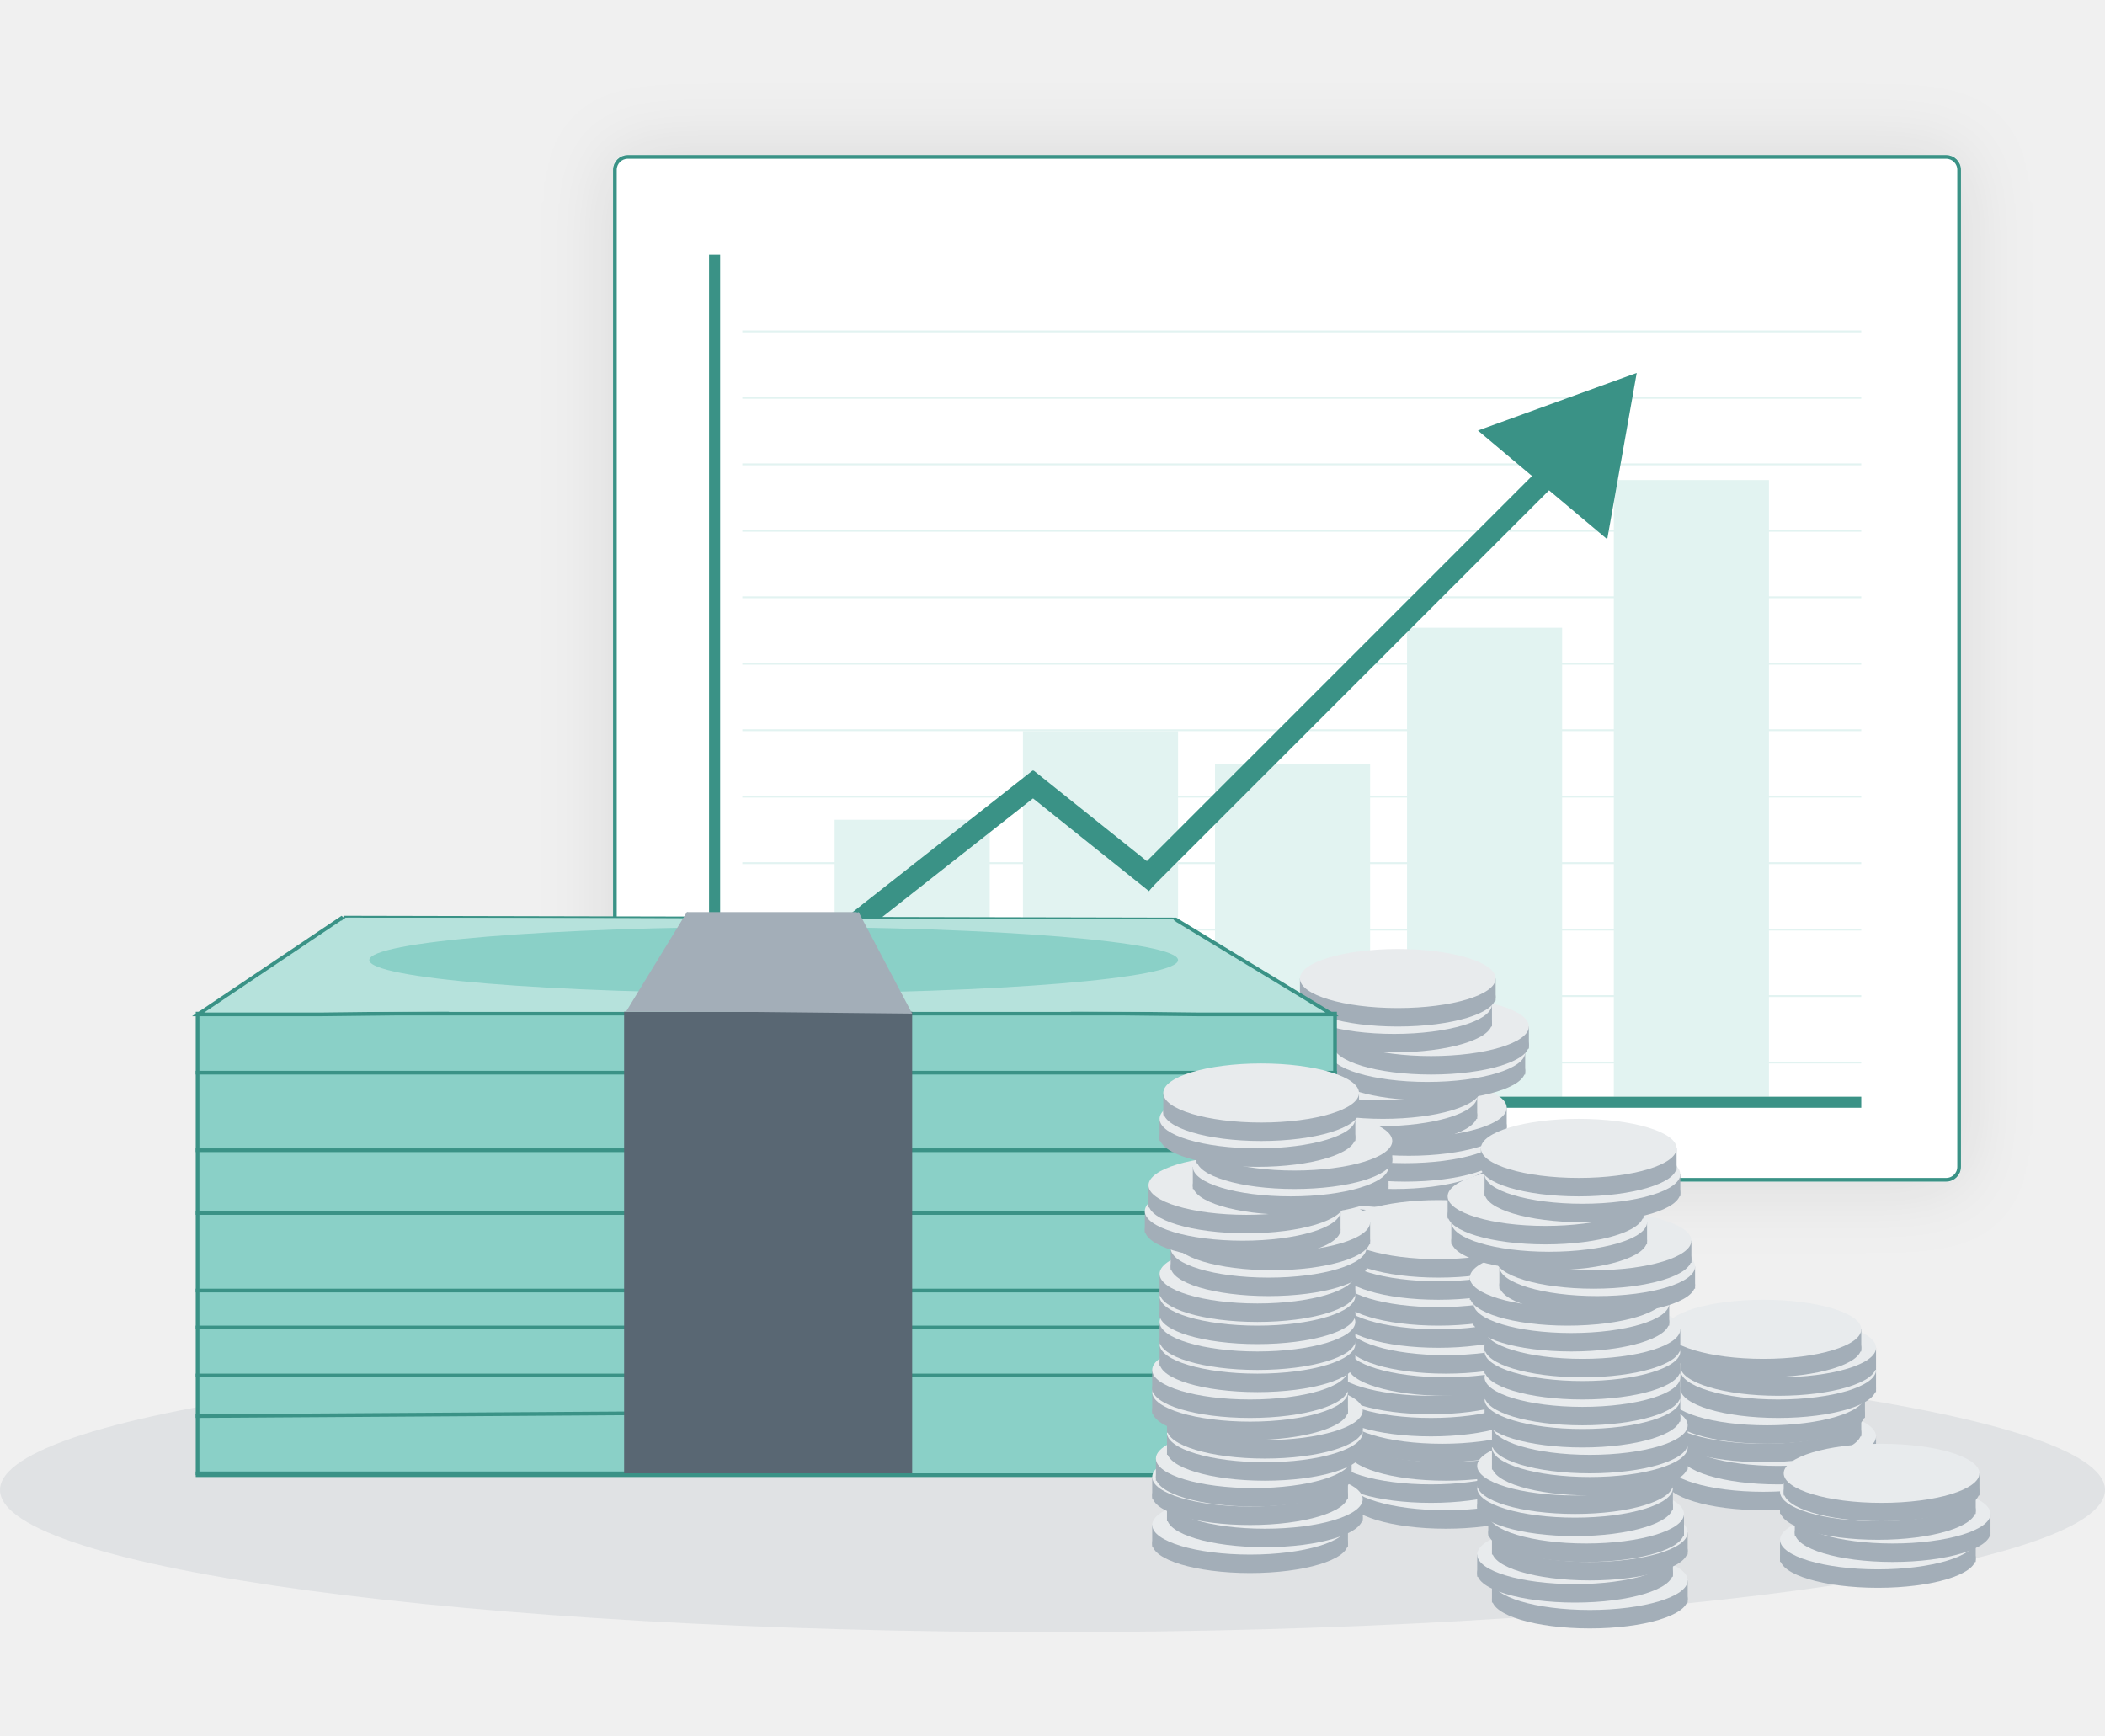
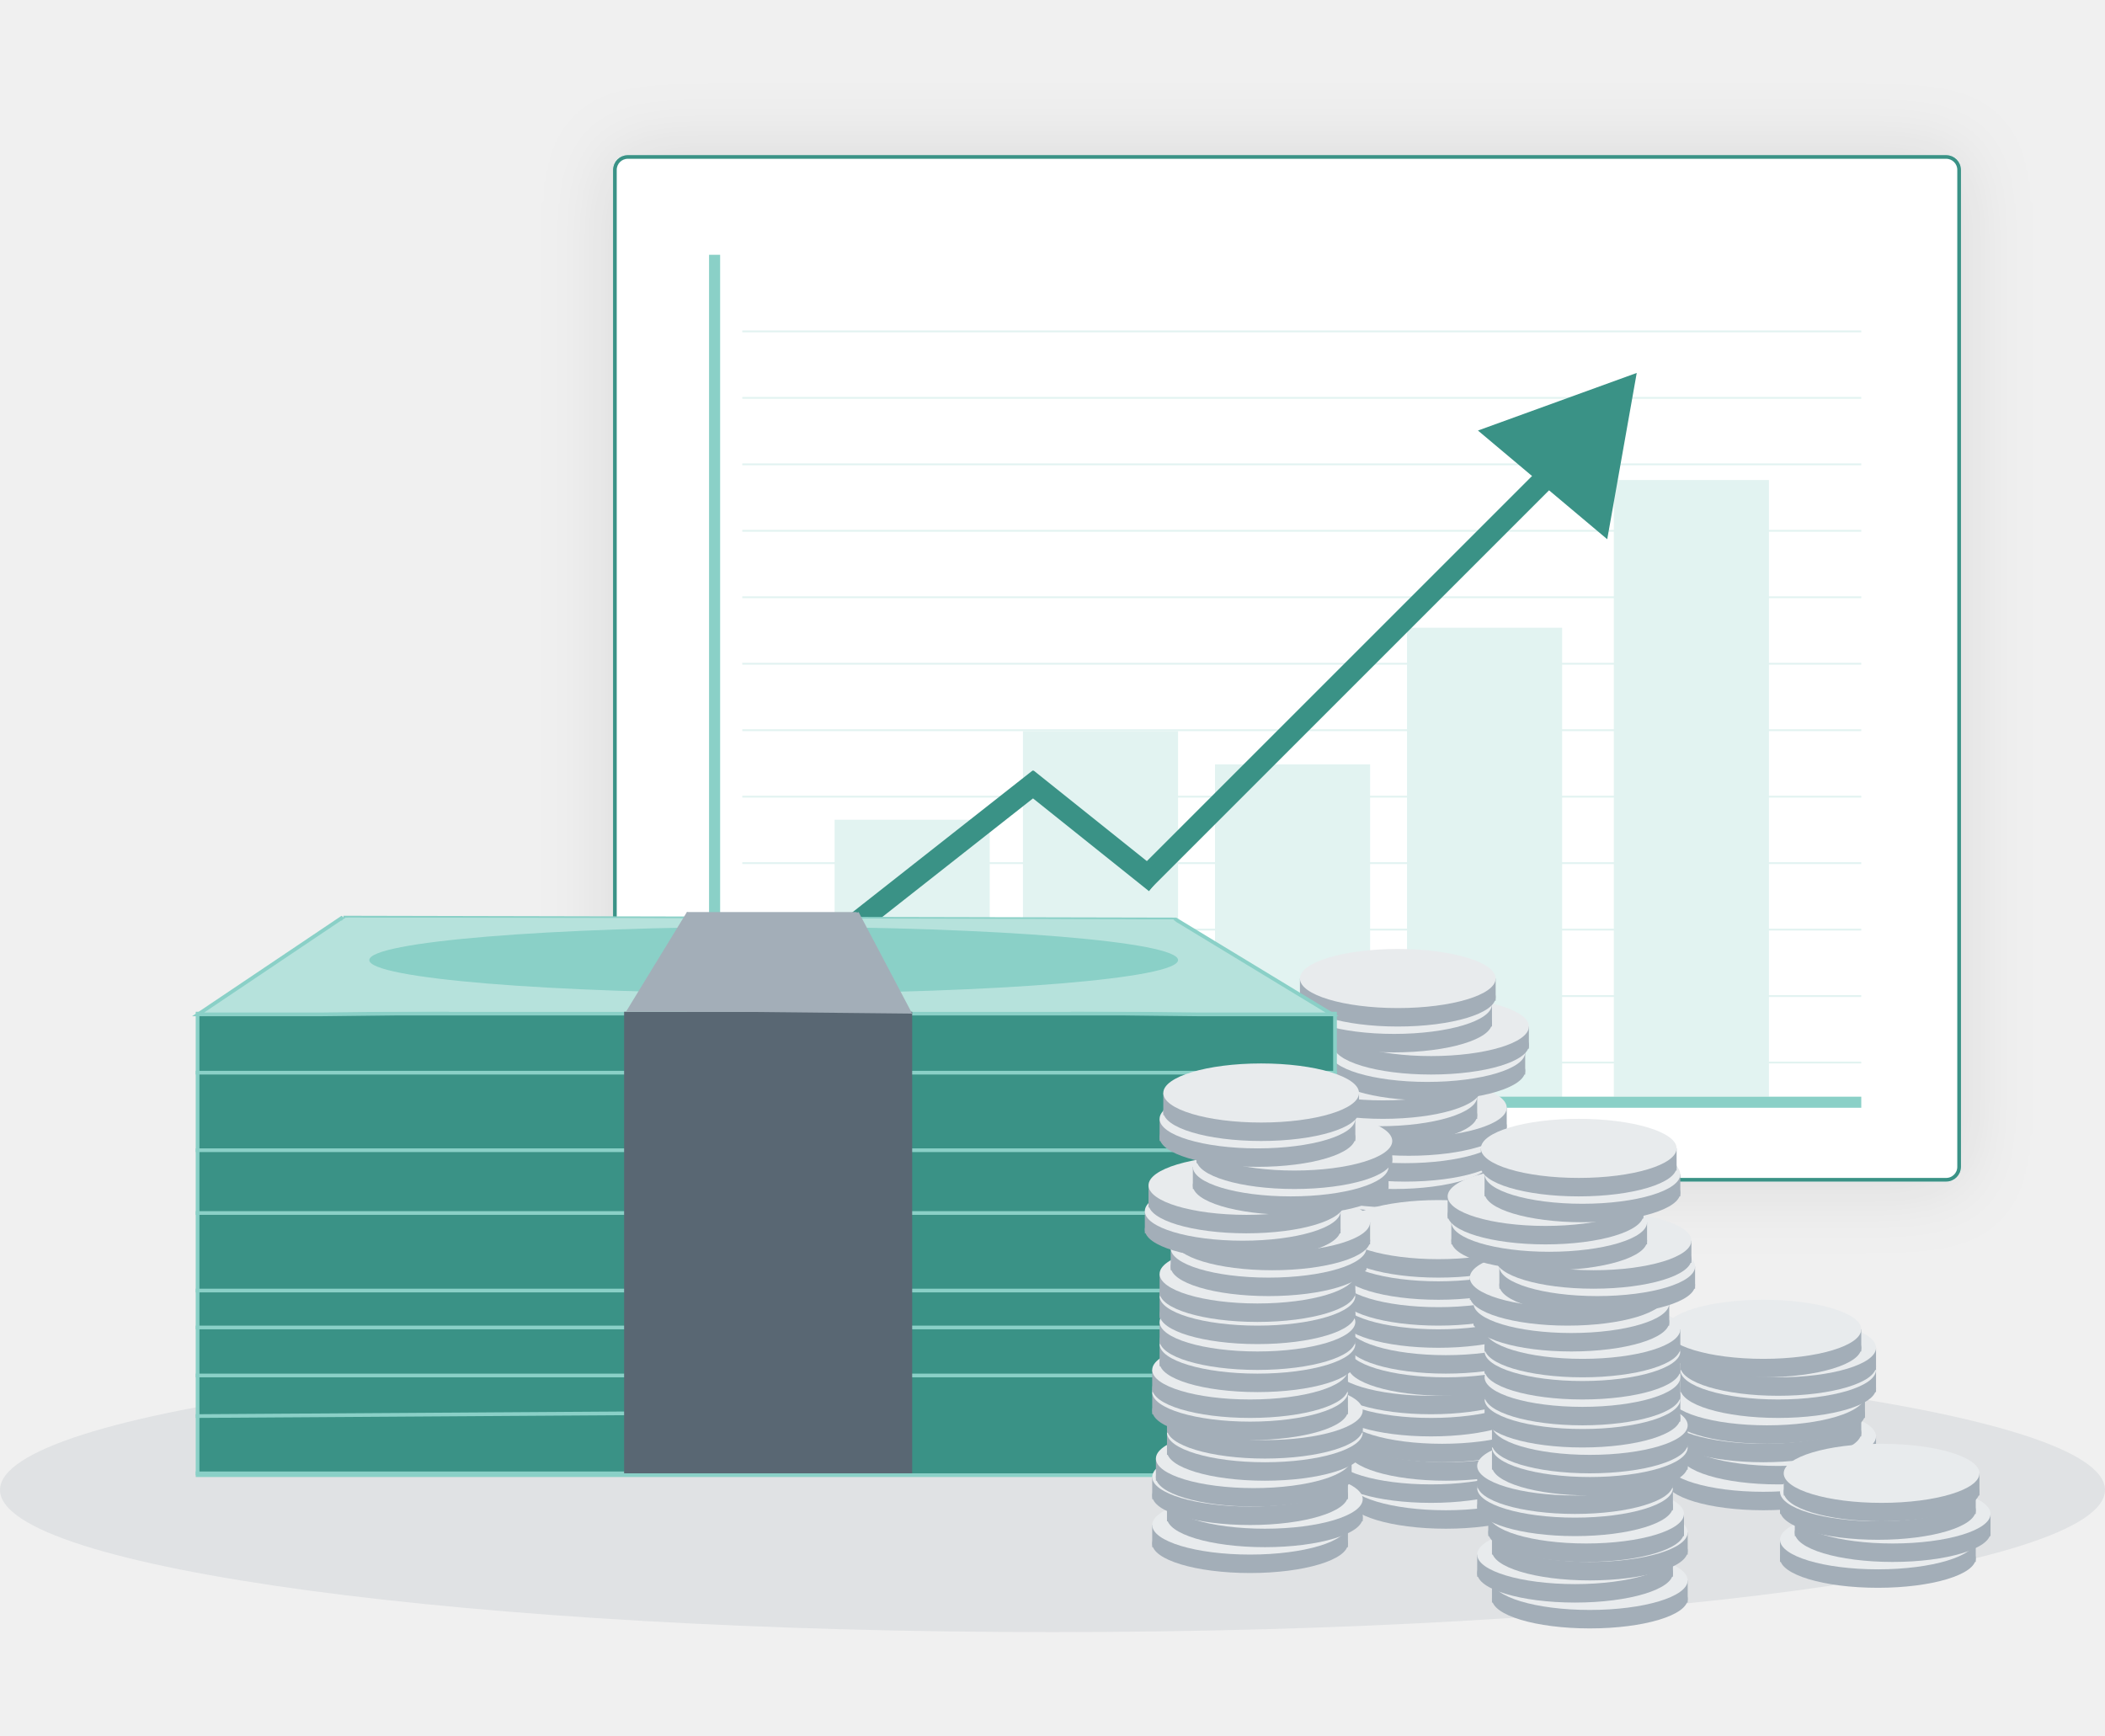
<svg xmlns="http://www.w3.org/2000/svg" width="570" height="470" viewBox="0 0 570 470" fill="none">
  <ellipse cx="285" cy="403.5" rx="285" ry="38.5" fill="#A3AEB8" fill-opacity="0.2" />
  <g filter="url(#filter0_d_18:388)">
    <rect x="166" y="42" width="365" height="278" rx="4" fill="white" />
    <rect x="166.5" y="42.5" width="364" height="277" rx="3.5" stroke="#3A9286" />
  </g>
  <line x1="201" y1="107.75" x2="504" y2="107.75" stroke="#E2F3F1" stroke-width="0.5" />
  <line x1="201" y1="89.75" x2="504" y2="89.75" stroke="#E2F3F1" stroke-width="0.5" />
  <line x1="201" y1="143.75" x2="504" y2="143.75" stroke="#E2F3F1" stroke-width="0.5" />
  <line x1="201" y1="125.75" x2="504" y2="125.75" stroke="#E2F3F1" stroke-width="0.5" />
  <line x1="201" y1="179.75" x2="504" y2="179.75" stroke="#E2F3F1" stroke-width="0.5" />
  <line x1="201" y1="161.75" x2="504" y2="161.75" stroke="#E2F3F1" stroke-width="0.5" />
  <line x1="201" y1="215.75" x2="504" y2="215.75" stroke="#E2F3F1" stroke-width="0.5" />
  <line x1="201" y1="197.75" x2="504" y2="197.75" stroke="#E2F3F1" stroke-width="0.5" />
  <line x1="201" y1="251.75" x2="504" y2="251.75" stroke="#E2F3F1" stroke-width="0.5" />
  <line x1="201" y1="233.75" x2="504" y2="233.75" stroke="#E2F3F1" stroke-width="0.5" />
  <line x1="201" y1="287.75" x2="504" y2="287.75" stroke="#E2F3F1" stroke-width="0.5" />
  <line x1="201" y1="269.75" x2="504" y2="269.75" stroke="#E2F3F1" stroke-width="0.5" />
  <rect x="226" y="222" width="42" height="80" fill="#E2F3F1" />
  <rect x="277" y="198" width="42" height="80" fill="#E2F3F1" />
  <rect x="329" y="207" width="42" height="80" fill="#E2F3F1" />
  <rect x="381" y="170" width="42" height="129" fill="#E2F3F1" />
  <rect x="437" y="130" width="42" height="167" fill="#E2F3F1" />
-   <line x1="193.5" y1="69" x2="193.5" y2="262" stroke="#3A9286" stroke-width="3" />
-   <line x1="193" y1="298.5" x2="504.002" y2="298.5" stroke="#3A9286" stroke-width="3" />
+   <line x1="193.5" y1="69" x2="193.5" y2="262" stroke="#8AD0C7" stroke-width="3" />
+   <line x1="193" y1="298.5" x2="504.002" y2="298.5" stroke="#8AD0C7" stroke-width="3" />
  <path d="M220.5 259L281.5 211M220.5 259L281.5 211" stroke="#3A9286" stroke-width="6" />
  <path d="M309 239L427 121M309 239L427 121" stroke="#3A9286" stroke-width="6" />
  <path d="M278 211L313 239M278 211L313 239" stroke="#3A9286" stroke-width="6" />
  <ellipse cx="375.5" cy="387" rx="26.5" ry="8" fill="#A3AEB8" />
  <rect x="349" y="382" width="53" height="6" fill="#A3AEB8" />
  <path d="M402 382C402 386.418 390.136 390 375.5 390C360.864 390 349 386.418 349 382C349 377.582 360.864 374 375.5 374C390.136 374 402 377.582 402 382Z" fill="#E8EBED" />
  <ellipse cx="379.5" cy="380" rx="26.5" ry="8" fill="#A3AEB8" />
  <rect x="353" y="375" width="53" height="6" fill="#A3AEB8" />
  <path d="M406 375C406 379.418 394.136 383 379.5 383C364.864 383 353 379.418 353 375C353 370.582 364.864 367 379.5 367C394.136 367 406 370.582 406 375Z" fill="#E8EBED" />
  <ellipse cx="375.5" cy="374" rx="26.5" ry="8" fill="#A3AEB8" />
  <rect x="349" y="369" width="53" height="6" fill="#A3AEB8" />
  <path d="M402 369C402 373.418 390.136 377 375.5 377C360.864 377 349 373.418 349 369C349 364.582 360.864 361 375.5 361C390.136 361 402 364.582 402 369Z" fill="#E8EBED" />
  <ellipse cx="376.5" cy="369" rx="26.5" ry="8" fill="#A3AEB8" />
  <rect x="350" y="364" width="53" height="6" fill="#A3AEB8" />
  <path d="M403 364C403 368.418 391.136 372 376.5 372C361.864 372 350 368.418 350 364C350 359.582 361.864 356 376.5 356C391.136 356 403 359.582 403 364Z" fill="#E8EBED" />
  <ellipse cx="379.5" cy="362" rx="26.5" ry="8" fill="#A3AEB8" />
  <rect x="353" y="357" width="53" height="6" fill="#A3AEB8" />
  <path d="M406 357C406 361.418 394.136 365 379.5 365C364.864 365 353 361.418 353 357C353 352.582 364.864 349 379.5 349C394.136 349 406 352.582 406 357Z" fill="#E8EBED" />
  <ellipse cx="379.5" cy="356" rx="26.5" ry="8" fill="#A3AEB8" />
  <rect x="353" y="351" width="53" height="6" fill="#A3AEB8" />
  <path d="M406 351C406 355.418 394.136 359 379.5 359C364.864 359 353 355.418 353 351C353 346.582 364.864 343 379.5 343C394.136 343 406 346.582 406 351Z" fill="#E8EBED" />
  <ellipse cx="375.5" cy="351" rx="26.5" ry="8" fill="#A3AEB8" />
  <rect x="349" y="346" width="53" height="6" fill="#A3AEB8" />
  <path d="M402 346C402 350.418 390.136 354 375.5 354C360.864 354 349 350.418 349 346C349 341.582 360.864 338 375.5 338C390.136 338 402 341.582 402 346Z" fill="#E8EBED" />
  <ellipse cx="375.5" cy="345" rx="26.5" ry="8" fill="#A3AEB8" />
  <rect x="349" y="340" width="53" height="6" fill="#A3AEB8" />
  <path d="M402 340C402 344.418 390.136 348 375.5 348C360.864 348 349 344.418 349 340C349 335.582 360.864 332 375.5 332C390.136 332 402 335.582 402 340Z" fill="#E8EBED" />
  <ellipse cx="377.5" cy="338" rx="26.5" ry="8" fill="#A3AEB8" />
  <rect x="351" y="333" width="53" height="6" fill="#A3AEB8" />
  <path d="M404 333C404 337.418 392.136 341 377.5 341C362.864 341 351 337.418 351 333C351 328.582 362.864 325 377.5 325C392.136 325 404 328.582 404 333Z" fill="#E8EBED" />
  <ellipse cx="377.5" cy="332" rx="26.5" ry="8" fill="#A3AEB8" />
  <rect x="351" y="327" width="53" height="6" fill="#A3AEB8" />
  <path d="M404 327C404 331.418 392.136 335 377.5 335C362.864 335 351 331.418 351 327C351 322.582 362.864 319 377.5 319C392.136 319 404 322.582 404 327Z" fill="#E8EBED" />
  <ellipse cx="377.5" cy="325" rx="26.5" ry="8" fill="#A3AEB8" />
  <rect x="351" y="320" width="53" height="6" fill="#A3AEB8" />
  <path d="M404 320C404 324.418 392.136 328 377.5 328C362.864 328 351 324.418 351 320C351 315.582 362.864 312 377.5 312C392.136 312 404 315.582 404 320Z" fill="#E8EBED" />
  <ellipse cx="377.5" cy="319" rx="26.5" ry="8" fill="#A3AEB8" />
  <rect x="351" y="314" width="53" height="6" fill="#A3AEB8" />
  <path d="M404 314C404 318.418 392.136 322 377.5 322C362.864 322 351 318.418 351 314C351 309.582 362.864 306 377.5 306C392.136 306 404 309.582 404 314Z" fill="#E8EBED" />
  <ellipse cx="380.5" cy="312" rx="26.5" ry="8" fill="#A3AEB8" />
  <rect x="354" y="307" width="53" height="6" fill="#A3AEB8" />
  <path d="M407 307C407 311.418 395.136 315 380.5 315C365.864 315 354 311.418 354 307C354 302.582 365.864 299 380.5 299C395.136 299 407 302.582 407 307Z" fill="#E8EBED" />
  <ellipse cx="381.5" cy="305" rx="26.5" ry="8" fill="#A3AEB8" />
  <rect x="355" y="300" width="53" height="6" fill="#A3AEB8" />
  <path d="M408 300C408 304.418 396.136 308 381.5 308C366.864 308 355 304.418 355 300C355 295.582 366.864 292 381.5 292C396.136 292 408 295.582 408 300Z" fill="#E8EBED" />
  <ellipse cx="373.5" cy="302" rx="26.5" ry="8" fill="#A3AEB8" />
  <rect x="347" y="297" width="53" height="6" fill="#A3AEB8" />
  <path d="M400 297C400 301.418 388.136 305 373.5 305C358.864 305 347 301.418 347 297C347 292.582 358.864 289 373.5 289C388.136 289 400 292.582 400 297Z" fill="#E8EBED" />
  <ellipse cx="374.5" cy="295" rx="26.5" ry="8" fill="#A3AEB8" />
  <rect x="348" y="290" width="53" height="6" fill="#A3AEB8" />
  <path d="M401 290C401 294.418 389.136 298 374.5 298C359.864 298 348 294.418 348 290C348 285.582 359.864 282 374.5 282C389.136 282 401 285.582 401 290Z" fill="#E8EBED" />
  <ellipse cx="386.5" cy="290" rx="26.5" ry="8" fill="#A3AEB8" />
  <rect x="360" y="285" width="53" height="6" fill="#A3AEB8" />
  <path d="M413 285C413 289.418 401.136 293 386.5 293C371.864 293 360 289.418 360 285C360 280.582 371.864 277 386.5 277C401.136 277 413 280.582 413 285Z" fill="#E8EBED" />
  <ellipse cx="387.5" cy="283" rx="26.5" ry="8" fill="#A3AEB8" />
  <rect x="361" y="278" width="53" height="6" fill="#A3AEB8" />
  <path d="M414 278C414 282.418 402.136 286 387.5 286C372.864 286 361 282.418 361 278C361 273.582 372.864 270 387.5 270C402.136 270 414 273.582 414 278Z" fill="#E8EBED" />
  <ellipse cx="377.5" cy="277" rx="26.5" ry="8" fill="#A3AEB8" />
  <rect x="351" y="272" width="53" height="6" fill="#A3AEB8" />
  <path d="M404 272C404 276.418 392.136 280 377.5 280C362.864 280 351 276.418 351 272C351 267.582 362.864 264 377.5 264C392.136 264 404 267.582 404 272Z" fill="#E8EBED" />
  <ellipse cx="378.5" cy="270" rx="26.5" ry="8" fill="#A3AEB8" />
  <rect x="352" y="265" width="53" height="6" fill="#A3AEB8" />
  <path d="M405 265C405 269.418 393.136 273 378.5 273C363.864 273 352 269.418 352 265C352 260.582 363.864 257 378.5 257C393.136 257 405 260.582 405 265Z" fill="#E8EBED" />
  <ellipse rx="26.5" ry="8" transform="matrix(-1 0 0 1 391.5 406)" fill="#A3AEB8" />
  <rect width="53" height="6" transform="matrix(-1 0 0 1 418 401)" fill="#A3AEB8" />
  <path d="M365 401C365 405.418 376.864 409 391.5 409C406.136 409 418 405.418 418 401C418 396.582 406.136 393 391.5 393C376.864 393 365 396.582 365 401Z" fill="#E8EBED" />
  <ellipse rx="26.5" ry="8" transform="matrix(-1 0 0 1 387.5 399)" fill="#A3AEB8" />
  <rect width="53" height="6" transform="matrix(-1 0 0 1 414 394)" fill="#A3AEB8" />
  <path d="M361 394C361 398.418 372.864 402 387.5 402C402.136 402 414 398.418 414 394C414 389.582 402.136 386 387.5 386C372.864 386 361 389.582 361 394Z" fill="#E8EBED" />
  <ellipse rx="26.5" ry="8" transform="matrix(-1 0 0 1 391.5 393)" fill="#A3AEB8" />
  <rect width="53" height="6" transform="matrix(-1 0 0 1 418 388)" fill="#A3AEB8" />
  <path d="M365 388C365 392.418 376.864 396 391.5 396C406.136 396 418 392.418 418 388C418 383.582 406.136 380 391.5 380C376.864 380 365 383.582 365 388Z" fill="#E8EBED" />
  <ellipse rx="26.5" ry="8" transform="matrix(-1 0 0 1 390.5 388)" fill="#A3AEB8" />
  <rect width="53" height="6" transform="matrix(-1 0 0 1 417 383)" fill="#A3AEB8" />
  <path d="M364 383C364 387.418 375.864 391 390.5 391C405.136 391 417 387.418 417 383C417 378.582 405.136 375 390.5 375C375.864 375 364 378.582 364 383Z" fill="#E8EBED" />
  <ellipse rx="26.5" ry="8" transform="matrix(-1 0 0 1 387.5 381)" fill="#A3AEB8" />
  <rect width="53" height="6" transform="matrix(-1 0 0 1 414 376)" fill="#A3AEB8" />
  <path d="M361 376C361 380.418 372.864 384 387.5 384C402.136 384 414 380.418 414 376C414 371.582 402.136 368 387.5 368C372.864 368 361 371.582 361 376Z" fill="#E8EBED" />
  <ellipse rx="26.5" ry="8" transform="matrix(-1 0 0 1 387.5 375)" fill="#A3AEB8" />
  <rect width="53" height="6" transform="matrix(-1 0 0 1 414 370)" fill="#A3AEB8" />
  <path d="M361 370C361 374.418 372.864 378 387.5 378C402.136 378 414 374.418 414 370C414 365.582 402.136 362 387.5 362C372.864 362 361 365.582 361 370Z" fill="#E8EBED" />
  <ellipse rx="26.5" ry="8" transform="matrix(-1 0 0 1 391.5 370)" fill="#A3AEB8" />
  <rect width="53" height="6" transform="matrix(-1 0 0 1 418 365)" fill="#A3AEB8" />
  <path d="M365 365C365 369.418 376.864 373 391.5 373C406.136 373 418 369.418 418 365C418 360.582 406.136 357 391.5 357C376.864 357 365 360.582 365 365Z" fill="#E8EBED" />
  <ellipse rx="26.5" ry="8" transform="matrix(-1 0 0 1 391.5 364)" fill="#A3AEB8" />
  <rect width="53" height="6" transform="matrix(-1 0 0 1 418 359)" fill="#A3AEB8" />
  <path d="M365 359C365 363.418 376.864 367 391.5 367C406.136 367 418 363.418 418 359C418 354.582 406.136 351 391.5 351C376.864 351 365 354.582 365 359Z" fill="#E8EBED" />
  <ellipse rx="26.5" ry="8" transform="matrix(-1 0 0 1 389.5 357)" fill="#A3AEB8" />
  <rect width="53" height="6" transform="matrix(-1 0 0 1 416 352)" fill="#A3AEB8" />
  <path d="M363 352C363 356.418 374.864 360 389.5 360C404.136 360 416 356.418 416 352C416 347.582 404.136 344 389.5 344C374.864 344 363 347.582 363 352Z" fill="#E8EBED" />
  <ellipse rx="26.5" ry="8" transform="matrix(-1 0 0 1 389.5 351)" fill="#A3AEB8" />
  <rect width="53" height="6" transform="matrix(-1 0 0 1 416 346)" fill="#A3AEB8" />
  <path d="M363 346C363 350.418 374.864 354 389.5 354C404.136 354 416 350.418 416 346C416 341.582 404.136 338 389.5 338C374.864 338 363 341.582 363 346Z" fill="#E8EBED" />
  <ellipse rx="26.5" ry="8" transform="matrix(-1 0 0 1 389.5 344)" fill="#A3AEB8" />
  <rect width="53" height="6" transform="matrix(-1 0 0 1 416 339)" fill="#A3AEB8" />
  <path d="M363 339C363 343.418 374.864 347 389.5 347C404.136 347 416 343.418 416 339C416 334.582 404.136 331 389.5 331C374.864 331 363 334.582 363 339Z" fill="#E8EBED" />
  <ellipse rx="26.5" ry="8" transform="matrix(-1 0 0 1 389.5 338)" fill="#A3AEB8" />
  <rect width="53" height="6" transform="matrix(-1 0 0 1 416 333)" fill="#A3AEB8" />
  <path d="M363 333C363 337.418 374.864 341 389.5 341C404.136 341 416 337.418 416 333C416 328.582 404.136 325 389.5 325C374.864 325 363 328.582 363 333Z" fill="#E8EBED" />
-   <path d="M317.752 299.75H93.25V248.251L318.248 248.749L317.752 299.75Z" fill="#B6E2DC" stroke="#3A9286" stroke-width="0.5" />
-   <rect x="53.5" y="274.5" width="308" height="125" fill="#8AD0C7" stroke="#3A9286" />
-   <line x1="53" y1="328.5" x2="362" y2="328.5" stroke="#3A9286" />
-   <line x1="53" y1="349.5" x2="362" y2="349.5" stroke="#3A9286" />
-   <line x1="52.997" y1="383.5" x2="207.997" y2="382.5" stroke="#3A9286" />
-   <line x1="52.998" y1="399" x2="208.002" y2="399" stroke="#3A9286" />
-   <line x1="53" y1="359.5" x2="362" y2="359.5" stroke="#3A9286" />
-   <line x1="53" y1="372.5" x2="362" y2="372.5" stroke="#3A9286" />
-   <line x1="53" y1="290.5" x2="362" y2="290.5" stroke="#3A9286" />
-   <line x1="53" y1="311.5" x2="362" y2="311.5" stroke="#3A9286" />
-   <path d="M53.641 274.709L92.457 248.631L121.225 274.306L87 274.709L86.994 274.709L53.641 274.709Z" fill="#B6E2DC" stroke="#3A9286" />
-   <path d="M360.713 274.709L318.557 249.119L290.295 274.306L324.52 274.709L324.525 274.709L360.713 274.709Z" fill="#B6E2DC" stroke="#3A9286" />
+   <path d="M317.752 299.75H93.25V248.251L318.248 248.749L317.752 299.75Z" fill="#B6E2DC" stroke="#8AD0C7" stroke-width="0.5" />
+   <rect x="53.5" y="274.5" width="308" height="125" fill="#3A9286" stroke="#8AD0C7" />
+   <line x1="53" y1="328.5" x2="362" y2="328.5" stroke="#8AD0C7" />
+   <line x1="53" y1="349.5" x2="362" y2="349.5" stroke="#8AD0C7" />
+   <line x1="52.997" y1="383.5" x2="207.997" y2="382.5" stroke="#8AD0C7" />
+   <line x1="52.998" y1="399" x2="208.002" y2="399" stroke="#8AD0C7" />
+   <line x1="53" y1="359.5" x2="362" y2="359.5" stroke="#8AD0C7" />
+   <line x1="53" y1="372.5" x2="362" y2="372.5" stroke="#8AD0C7" />
+   <line x1="53" y1="290.5" x2="362" y2="290.5" stroke="#8AD0C7" />
+   <line x1="53" y1="311.5" x2="362" y2="311.5" stroke="#8AD0C7" />
+   <path d="M53.641 274.709L92.457 248.631L121.225 274.306L87 274.709L86.994 274.709L53.641 274.709Z" fill="#B6E2DC" stroke="#8AD0C7" />
+   <path d="M360.713 274.709L318.557 249.119L290.295 274.306L324.52 274.709L324.525 274.709L360.713 274.709Z" fill="#B6E2DC" stroke="#8AD0C7" />
  <path d="M92.169 250.661C92.078 249.497 93 248.502 94.168 248.505L317.004 248.996C318.107 248.998 319 249.893 319 250.996V272C319 273.105 318.105 274 317 274H95.849C94.805 274 93.937 273.197 93.855 272.156L92.169 250.661Z" fill="#B6E2DC" />
  <rect x="169" y="274" width="78" height="125" fill="#596773" />
  <ellipse cx="209.5" cy="260" rx="109.5" ry="9" fill="#8AD0C7" />
  <path d="M186 247L236.228 265.248L219 274L169.5 274L186 247Z" fill="#A3AEB8" />
  <path d="M232.5 247L180.292 265.248L198.5 274L247 274.5L232.5 247Z" fill="#A3AEB8" />
  <rect x="186" y="247" width="46" height="27" fill="#A3AEB8" />
  <ellipse cx="338.5" cy="418" rx="26.5" ry="8" fill="#A3AEB8" />
  <rect x="312" y="413" width="53" height="6" fill="#A3AEB8" />
  <path d="M365 413C365 417.418 353.136 421 338.5 421C323.864 421 312 417.418 312 413C312 408.582 323.864 405 338.5 405C353.136 405 365 408.582 365 413Z" fill="#E8EBED" />
  <ellipse cx="342.5" cy="411" rx="26.5" ry="8" fill="#A3AEB8" />
  <rect x="316" y="406" width="53" height="6" fill="#A3AEB8" />
  <path d="M369 406C369 410.418 357.136 414 342.5 414C327.864 414 316 410.418 316 406C316 401.582 327.864 398 342.5 398C357.136 398 369 401.582 369 406Z" fill="#E8EBED" />
  <ellipse cx="338.5" cy="405" rx="26.5" ry="8" fill="#A3AEB8" />
  <rect x="312" y="400" width="53" height="6" fill="#A3AEB8" />
  <path d="M365 400C365 404.418 353.136 408 338.5 408C323.864 408 312 404.418 312 400C312 395.582 323.864 392 338.5 392C353.136 392 365 395.582 365 400Z" fill="#E8EBED" />
  <ellipse cx="339.5" cy="400" rx="26.5" ry="8" fill="#A3AEB8" />
  <rect x="313" y="395" width="53" height="6" fill="#A3AEB8" />
  <path d="M366 395C366 399.418 354.136 403 339.5 403C324.864 403 313 399.418 313 395C313 390.582 324.864 387 339.5 387C354.136 387 366 390.582 366 395Z" fill="#E8EBED" />
  <ellipse cx="342.5" cy="393" rx="26.5" ry="8" fill="#A3AEB8" />
  <rect x="316" y="388" width="53" height="6" fill="#A3AEB8" />
  <path d="M369 388C369 392.418 357.136 396 342.5 396C327.864 396 316 392.418 316 388C316 383.582 327.864 380 342.5 380C357.136 380 369 383.582 369 388Z" fill="#E8EBED" />
  <ellipse cx="342.5" cy="387" rx="26.5" ry="8" fill="#A3AEB8" />
  <rect x="316" y="382" width="53" height="6" fill="#A3AEB8" />
  <path d="M369 382C369 386.418 357.136 390 342.5 390C327.864 390 316 386.418 316 382C316 377.582 327.864 374 342.5 374C357.136 374 369 377.582 369 382Z" fill="#E8EBED" />
  <ellipse cx="338.5" cy="382" rx="26.5" ry="8" fill="#A3AEB8" />
  <rect x="312" y="377" width="53" height="6" fill="#A3AEB8" />
  <path d="M365 377C365 381.418 353.136 385 338.5 385C323.864 385 312 381.418 312 377C312 372.582 323.864 369 338.5 369C353.136 369 365 372.582 365 377Z" fill="#E8EBED" />
  <ellipse cx="338.5" cy="376" rx="26.5" ry="8" fill="#A3AEB8" />
  <rect x="312" y="371" width="53" height="6" fill="#A3AEB8" />
  <path d="M365 371C365 375.418 353.136 379 338.5 379C323.864 379 312 375.418 312 371C312 366.582 323.864 363 338.5 363C353.136 363 365 366.582 365 371Z" fill="#E8EBED" />
  <ellipse cx="340.5" cy="369" rx="26.5" ry="8" fill="#A3AEB8" />
  <rect x="314" y="364" width="53" height="6" fill="#A3AEB8" />
  <path d="M367 364C367 368.418 355.136 372 340.5 372C325.864 372 314 368.418 314 364C314 359.582 325.864 356 340.5 356C355.136 356 367 359.582 367 364Z" fill="#E8EBED" />
  <ellipse cx="340.5" cy="363" rx="26.5" ry="8" fill="#A3AEB8" />
  <rect x="314" y="358" width="53" height="6" fill="#A3AEB8" />
  <path d="M367 358C367 362.418 355.136 366 340.5 366C325.864 366 314 362.418 314 358C314 353.582 325.864 350 340.5 350C355.136 350 367 353.582 367 358Z" fill="#E8EBED" />
  <ellipse cx="340.5" cy="356" rx="26.5" ry="8" fill="#A3AEB8" />
  <rect x="314" y="351" width="53" height="6" fill="#A3AEB8" />
  <path d="M367 351C367 355.418 355.136 359 340.5 359C325.864 359 314 355.418 314 351C314 346.582 325.864 343 340.5 343C355.136 343 367 346.582 367 351Z" fill="#E8EBED" />
  <ellipse cx="340.5" cy="350" rx="26.5" ry="8" fill="#A3AEB8" />
  <rect x="314" y="345" width="53" height="6" fill="#A3AEB8" />
  <path d="M367 345C367 349.418 355.136 353 340.5 353C325.864 353 314 349.418 314 345C314 340.582 325.864 337 340.5 337C355.136 337 367 340.582 367 345Z" fill="#E8EBED" />
  <ellipse cx="343.5" cy="343" rx="26.5" ry="8" fill="#A3AEB8" />
  <rect x="317" y="338" width="53" height="6" fill="#A3AEB8" />
  <path d="M370 338C370 342.418 358.136 346 343.5 346C328.864 346 317 342.418 317 338C317 333.582 328.864 330 343.5 330C358.136 330 370 333.582 370 338Z" fill="#E8EBED" />
  <ellipse cx="344.5" cy="336" rx="26.5" ry="8" fill="#A3AEB8" />
  <rect x="318" y="331" width="53" height="6" fill="#A3AEB8" />
  <path d="M371 331C371 335.418 359.136 339 344.5 339C329.864 339 318 335.418 318 331C318 326.582 329.864 323 344.5 323C359.136 323 371 326.582 371 331Z" fill="#E8EBED" />
  <ellipse cx="336.5" cy="333" rx="26.5" ry="8" fill="#A3AEB8" />
  <rect x="310" y="328" width="53" height="6" fill="#A3AEB8" />
  <path d="M363 328C363 332.418 351.136 336 336.5 336C321.864 336 310 332.418 310 328C310 323.582 321.864 320 336.5 320C351.136 320 363 323.582 363 328Z" fill="#E8EBED" />
  <ellipse cx="337.5" cy="326" rx="26.5" ry="8" fill="#A3AEB8" />
  <rect x="311" y="321" width="53" height="6" fill="#A3AEB8" />
  <path d="M364 321C364 325.418 352.136 329 337.5 329C322.864 329 311 325.418 311 321C311 316.582 322.864 313 337.5 313C352.136 313 364 316.582 364 321Z" fill="#E8EBED" />
  <ellipse cx="349.5" cy="321" rx="26.5" ry="8" fill="#A3AEB8" />
  <rect x="323" y="316" width="53" height="6" fill="#A3AEB8" />
  <path d="M376 316C376 320.418 364.136 324 349.5 324C334.864 324 323 320.418 323 316C323 311.582 334.864 308 349.5 308C364.136 308 376 311.582 376 316Z" fill="#E8EBED" />
  <ellipse cx="350.5" cy="314" rx="26.5" ry="8" fill="#A3AEB8" />
  <rect x="324" y="309" width="53" height="6" fill="#A3AEB8" />
  <path d="M377 309C377 313.418 365.136 317 350.5 317C335.864 317 324 313.418 324 309C324 304.582 335.864 301 350.5 301C365.136 301 377 304.582 377 309Z" fill="#E8EBED" />
  <ellipse cx="340.5" cy="308" rx="26.5" ry="8" fill="#A3AEB8" />
  <rect x="314" y="303" width="53" height="6" fill="#A3AEB8" />
  <path d="M367 303C367 307.418 355.136 311 340.5 311C325.864 311 314 307.418 314 303C314 298.582 325.864 295 340.5 295C355.136 295 367 298.582 367 303Z" fill="#E8EBED" />
  <ellipse cx="341.5" cy="301" rx="26.5" ry="8" fill="#A3AEB8" />
  <rect x="315" y="296" width="53" height="6" fill="#A3AEB8" />
  <path d="M368 296C368 300.418 356.136 304 341.5 304C326.864 304 315 300.418 315 296C315 291.582 326.864 288 341.5 288C356.136 288 368 291.582 368 296Z" fill="#E8EBED" />
  <ellipse cx="477.5" cy="401" rx="26.5" ry="8" fill="#A3AEB8" />
  <rect x="451" y="396" width="53" height="6" fill="#A3AEB8" />
  <path d="M504 396C504 400.418 492.136 404 477.5 404C462.864 404 451 400.418 451 396C451 391.582 462.864 388 477.5 388C492.136 388 504 391.582 504 396Z" fill="#E8EBED" />
  <ellipse cx="481.5" cy="394" rx="26.5" ry="8" fill="#A3AEB8" />
  <rect x="455" y="389" width="53" height="6" fill="#A3AEB8" />
  <path d="M508 389C508 393.418 496.136 397 481.5 397C466.864 397 455 393.418 455 389C455 384.582 466.864 381 481.5 381C496.136 381 508 384.582 508 389Z" fill="#E8EBED" />
  <ellipse cx="477.5" cy="388" rx="26.5" ry="8" fill="#A3AEB8" />
  <rect x="451" y="383" width="53" height="6" fill="#A3AEB8" />
  <path d="M504 383C504 387.418 492.136 391 477.5 391C462.864 391 451 387.418 451 383C451 378.582 462.864 375 477.5 375C492.136 375 504 378.582 504 383Z" fill="#E8EBED" />
  <ellipse cx="478.5" cy="383" rx="26.5" ry="8" fill="#A3AEB8" />
  <rect x="452" y="378" width="53" height="6" fill="#A3AEB8" />
  <path d="M505 378C505 382.418 493.136 386 478.5 386C463.864 386 452 382.418 452 378C452 373.582 463.864 370 478.5 370C493.136 370 505 373.582 505 378Z" fill="#E8EBED" />
  <ellipse cx="481.5" cy="376" rx="26.5" ry="8" fill="#A3AEB8" />
  <rect x="455" y="371" width="53" height="6" fill="#A3AEB8" />
  <path d="M508 371C508 375.418 496.136 379 481.5 379C466.864 379 455 375.418 455 371C455 366.582 466.864 363 481.5 363C496.136 363 508 366.582 508 371Z" fill="#E8EBED" />
  <ellipse cx="481.5" cy="370" rx="26.5" ry="8" fill="#A3AEB8" />
  <rect x="455" y="365" width="53" height="6" fill="#A3AEB8" />
  <path d="M508 365C508 369.418 496.136 373 481.5 373C466.864 373 455 369.418 455 365C455 360.582 466.864 357 481.5 357C496.136 357 508 360.582 508 365Z" fill="#E8EBED" />
  <ellipse cx="477.5" cy="365" rx="26.5" ry="8" fill="#A3AEB8" />
  <rect x="451" y="360" width="53" height="6" fill="#A3AEB8" />
  <path d="M504 360C504 364.418 492.136 368 477.5 368C462.864 368 451 364.418 451 360C451 355.582 462.864 352 477.5 352C492.136 352 504 355.582 504 360Z" fill="#E8EBED" />
  <ellipse cx="508.5" cy="422" rx="26.5" ry="8" fill="#A3AEB8" />
  <rect x="482" y="417" width="53" height="6" fill="#A3AEB8" />
  <path d="M535 417C535 421.418 523.136 425 508.5 425C493.864 425 482 421.418 482 417C482 412.582 493.864 409 508.5 409C523.136 409 535 412.582 535 417Z" fill="#E8EBED" />
  <ellipse cx="512.5" cy="415" rx="26.5" ry="8" fill="#A3AEB8" />
  <rect x="486" y="410" width="53" height="6" fill="#A3AEB8" />
  <path d="M539 410C539 414.418 527.136 418 512.5 418C497.864 418 486 414.418 486 410C486 405.582 497.864 402 512.5 402C527.136 402 539 405.582 539 410Z" fill="#E8EBED" />
  <ellipse cx="508.5" cy="409" rx="26.5" ry="8" fill="#A3AEB8" />
  <rect x="482" y="404" width="53" height="6" fill="#A3AEB8" />
  <path d="M535 404C535 408.418 523.136 412 508.5 412C493.864 412 482 408.418 482 404C482 399.582 493.864 396 508.5 396C523.136 396 535 399.582 535 404Z" fill="#E8EBED" />
  <ellipse cx="509.5" cy="404" rx="26.5" ry="8" fill="#A3AEB8" />
  <rect x="483" y="399" width="53" height="6" fill="#A3AEB8" />
  <path d="M536 399C536 403.418 524.136 407 509.5 407C494.864 407 483 403.418 483 399C483 394.582 494.864 391 509.5 391C524.136 391 536 394.582 536 399Z" fill="#E8EBED" />
  <ellipse rx="26.5" ry="8" transform="matrix(-1 0 0 1 430.5 433)" fill="#A3AEB8" />
  <rect width="53" height="6" transform="matrix(-1 0 0 1 457 428)" fill="#A3AEB8" />
  <path d="M404 428C404 432.418 415.864 436 430.5 436C445.136 436 457 432.418 457 428C457 423.582 445.136 420 430.5 420C415.864 420 404 423.582 404 428Z" fill="#E8EBED" />
  <ellipse rx="26.5" ry="8" transform="matrix(-1 0 0 1 426.5 426)" fill="#A3AEB8" />
  <rect width="53" height="6" transform="matrix(-1 0 0 1 453 421)" fill="#A3AEB8" />
  <path d="M400 421C400 425.418 411.864 429 426.5 429C441.136 429 453 425.418 453 421C453 416.582 441.136 413 426.5 413C411.864 413 400 416.582 400 421Z" fill="#E8EBED" />
  <ellipse rx="26.5" ry="8" transform="matrix(-1 0 0 1 430.5 420)" fill="#A3AEB8" />
  <rect width="53" height="6" transform="matrix(-1 0 0 1 457 415)" fill="#A3AEB8" />
  <path d="M404 415C404 419.418 415.864 423 430.5 423C445.136 423 457 419.418 457 415C457 410.582 445.136 407 430.5 407C415.864 407 404 410.582 404 415Z" fill="#E8EBED" />
  <ellipse rx="26.5" ry="8" transform="matrix(-1 0 0 1 429.5 415)" fill="#A3AEB8" />
  <rect width="53" height="6" transform="matrix(-1 0 0 1 456 410)" fill="#A3AEB8" />
  <path d="M403 410C403 414.418 414.864 418 429.5 418C444.136 418 456 414.418 456 410C456 405.582 444.136 402 429.5 402C414.864 402 403 405.582 403 410Z" fill="#E8EBED" />
  <ellipse rx="26.5" ry="8" transform="matrix(-1 0 0 1 426.5 408)" fill="#A3AEB8" />
  <rect width="53" height="6" transform="matrix(-1 0 0 1 453 403)" fill="#A3AEB8" />
  <path d="M400 403C400 407.418 411.864 411 426.5 411C441.136 411 453 407.418 453 403C453 398.582 441.136 395 426.5 395C411.864 395 400 398.582 400 403Z" fill="#E8EBED" />
  <ellipse rx="26.5" ry="8" transform="matrix(-1 0 0 1 426.5 402)" fill="#A3AEB8" />
  <rect width="53" height="6" transform="matrix(-1 0 0 1 453 397)" fill="#A3AEB8" />
  <path d="M400 397C400 401.418 411.864 405 426.5 405C441.136 405 453 401.418 453 397C453 392.582 441.136 389 426.5 389C411.864 389 400 392.582 400 397Z" fill="#E8EBED" />
  <ellipse rx="26.5" ry="8" transform="matrix(-1 0 0 1 430.5 397)" fill="#A3AEB8" />
  <rect width="53" height="6" transform="matrix(-1 0 0 1 457 392)" fill="#A3AEB8" />
  <path d="M404 392C404 396.418 415.864 400 430.5 400C445.136 400 457 396.418 457 392C457 387.582 445.136 384 430.5 384C415.864 384 404 387.582 404 392Z" fill="#E8EBED" />
  <ellipse rx="26.5" ry="8" transform="matrix(-1 0 0 1 430.5 391)" fill="#A3AEB8" />
  <rect width="53" height="6" transform="matrix(-1 0 0 1 457 386)" fill="#A3AEB8" />
  <path d="M404 386C404 390.418 415.864 394 430.5 394C445.136 394 457 390.418 457 386C457 381.582 445.136 378 430.5 378C415.864 378 404 381.582 404 386Z" fill="#E8EBED" />
  <ellipse rx="26.5" ry="8" transform="matrix(-1 0 0 1 428.5 384)" fill="#A3AEB8" />
  <rect width="53" height="6" transform="matrix(-1 0 0 1 455 379)" fill="#A3AEB8" />
  <path d="M402 379C402 383.418 413.864 387 428.5 387C443.136 387 455 383.418 455 379C455 374.582 443.136 371 428.5 371C413.864 371 402 374.582 402 379Z" fill="#E8EBED" />
  <ellipse rx="26.5" ry="8" transform="matrix(-1 0 0 1 428.5 378)" fill="#A3AEB8" />
  <rect width="53" height="6" transform="matrix(-1 0 0 1 455 373)" fill="#A3AEB8" />
  <path d="M402 373C402 377.418 413.864 381 428.5 381C443.136 381 455 377.418 455 373C455 368.582 443.136 365 428.5 365C413.864 365 402 368.582 402 373Z" fill="#E8EBED" />
  <ellipse rx="26.5" ry="8" transform="matrix(-1 0 0 1 428.5 371)" fill="#A3AEB8" />
  <rect width="53" height="6" transform="matrix(-1 0 0 1 455 366)" fill="#A3AEB8" />
  <path d="M402 366C402 370.418 413.864 374 428.5 374C443.136 374 455 370.418 455 366C455 361.582 443.136 358 428.5 358C413.864 358 402 361.582 402 366Z" fill="#E8EBED" />
  <ellipse rx="26.5" ry="8" transform="matrix(-1 0 0 1 428.5 365)" fill="#A3AEB8" />
  <rect width="53" height="6" transform="matrix(-1 0 0 1 455 360)" fill="#A3AEB8" />
  <path d="M402 360C402 364.418 413.864 368 428.5 368C443.136 368 455 364.418 455 360C455 355.582 443.136 352 428.5 352C413.864 352 402 355.582 402 360Z" fill="#E8EBED" />
  <ellipse rx="26.5" ry="8" transform="matrix(-1 0 0 1 425.5 358)" fill="#A3AEB8" />
  <rect width="53" height="6" transform="matrix(-1 0 0 1 452 353)" fill="#A3AEB8" />
  <path d="M399 353C399 357.418 410.864 361 425.5 361C440.136 361 452 357.418 452 353C452 348.582 440.136 345 425.5 345C410.864 345 399 348.582 399 353Z" fill="#E8EBED" />
  <ellipse rx="26.5" ry="8" transform="matrix(-1 0 0 1 424.5 351)" fill="#A3AEB8" />
  <rect width="53" height="6" transform="matrix(-1 0 0 1 451 346)" fill="#A3AEB8" />
  <path d="M398 346C398 350.418 409.864 354 424.5 354C439.136 354 451 350.418 451 346C451 341.582 439.136 338 424.5 338C409.864 338 398 341.582 398 346Z" fill="#E8EBED" />
  <ellipse rx="26.5" ry="8" transform="matrix(-1 0 0 1 432.5 348)" fill="#A3AEB8" />
  <rect width="53" height="6" transform="matrix(-1 0 0 1 459 343)" fill="#A3AEB8" />
  <path d="M406 343C406 347.418 417.864 351 432.5 351C447.136 351 459 347.418 459 343C459 338.582 447.136 335 432.5 335C417.864 335 406 338.582 406 343Z" fill="#E8EBED" />
  <ellipse rx="26.5" ry="8" transform="matrix(-1 0 0 1 431.5 341)" fill="#A3AEB8" />
  <rect width="53" height="6" transform="matrix(-1 0 0 1 458 336)" fill="#A3AEB8" />
  <path d="M405 336C405 340.418 416.864 344 431.5 344C446.136 344 458 340.418 458 336C458 331.582 446.136 328 431.5 328C416.864 328 405 331.582 405 336Z" fill="#E8EBED" />
  <ellipse rx="26.5" ry="8" transform="matrix(-1 0 0 1 419.5 336)" fill="#A3AEB8" />
  <rect width="53" height="6" transform="matrix(-1 0 0 1 446 331)" fill="#A3AEB8" />
  <path d="M393 331C393 335.418 404.864 339 419.5 339C434.136 339 446 335.418 446 331C446 326.582 434.136 323 419.5 323C404.864 323 393 326.582 393 331Z" fill="#E8EBED" />
  <ellipse rx="26.5" ry="8" transform="matrix(-1 0 0 1 418.5 329)" fill="#A3AEB8" />
  <rect width="53" height="6" transform="matrix(-1 0 0 1 445 324)" fill="#A3AEB8" />
  <path d="M392 324C392 328.418 403.864 332 418.5 332C433.136 332 445 328.418 445 324C445 319.582 433.136 316 418.5 316C403.864 316 392 319.582 392 324Z" fill="#E8EBED" />
  <ellipse rx="26.5" ry="8" transform="matrix(-1 0 0 1 428.5 323)" fill="#A3AEB8" />
  <rect width="53" height="6" transform="matrix(-1 0 0 1 455 318)" fill="#A3AEB8" />
  <path d="M402 318C402 322.418 413.864 326 428.5 326C443.136 326 455 322.418 455 318C455 313.582 443.136 310 428.5 310C413.864 310 402 313.582 402 318Z" fill="#E8EBED" />
  <ellipse rx="26.5" ry="8" transform="matrix(-1 0 0 1 427.5 316)" fill="#A3AEB8" />
  <rect width="53" height="6" transform="matrix(-1 0 0 1 454 311)" fill="#A3AEB8" />
  <path d="M401 311C401 315.418 412.864 319 427.5 319C442.136 319 454 315.418 454 311C454 306.582 442.136 303 427.5 303C412.864 303 401 306.582 401 311Z" fill="#E8EBED" />
  <path d="M443.202 100.995L435.214 146.031L400.205 116.595L443.202 100.995Z" fill="#3A9286" />
  <defs>
    <filter id="filter0_d_18:388" x="146" y="22" width="405" height="318" filterUnits="userSpaceOnUse" color-interpolation-filters="sRGB">
      <feFlood flood-opacity="0" result="BackgroundImageFix" />
      <feColorMatrix in="SourceAlpha" type="matrix" values="0 0 0 0 0 0 0 0 0 0 0 0 0 0 0 0 0 0 127 0" result="hardAlpha" />
      <feOffset />
      <feGaussianBlur stdDeviation="10" />
      <feComposite in2="hardAlpha" operator="out" />
      <feColorMatrix type="matrix" values="0 0 0 0 0 0 0 0 0 0 0 0 0 0 0 0 0 0 0.1 0" />
      <feBlend mode="normal" in2="BackgroundImageFix" result="effect1_dropShadow_18:388" />
      <feBlend mode="normal" in="SourceGraphic" in2="effect1_dropShadow_18:388" result="shape" />
    </filter>
  </defs>
</svg>
